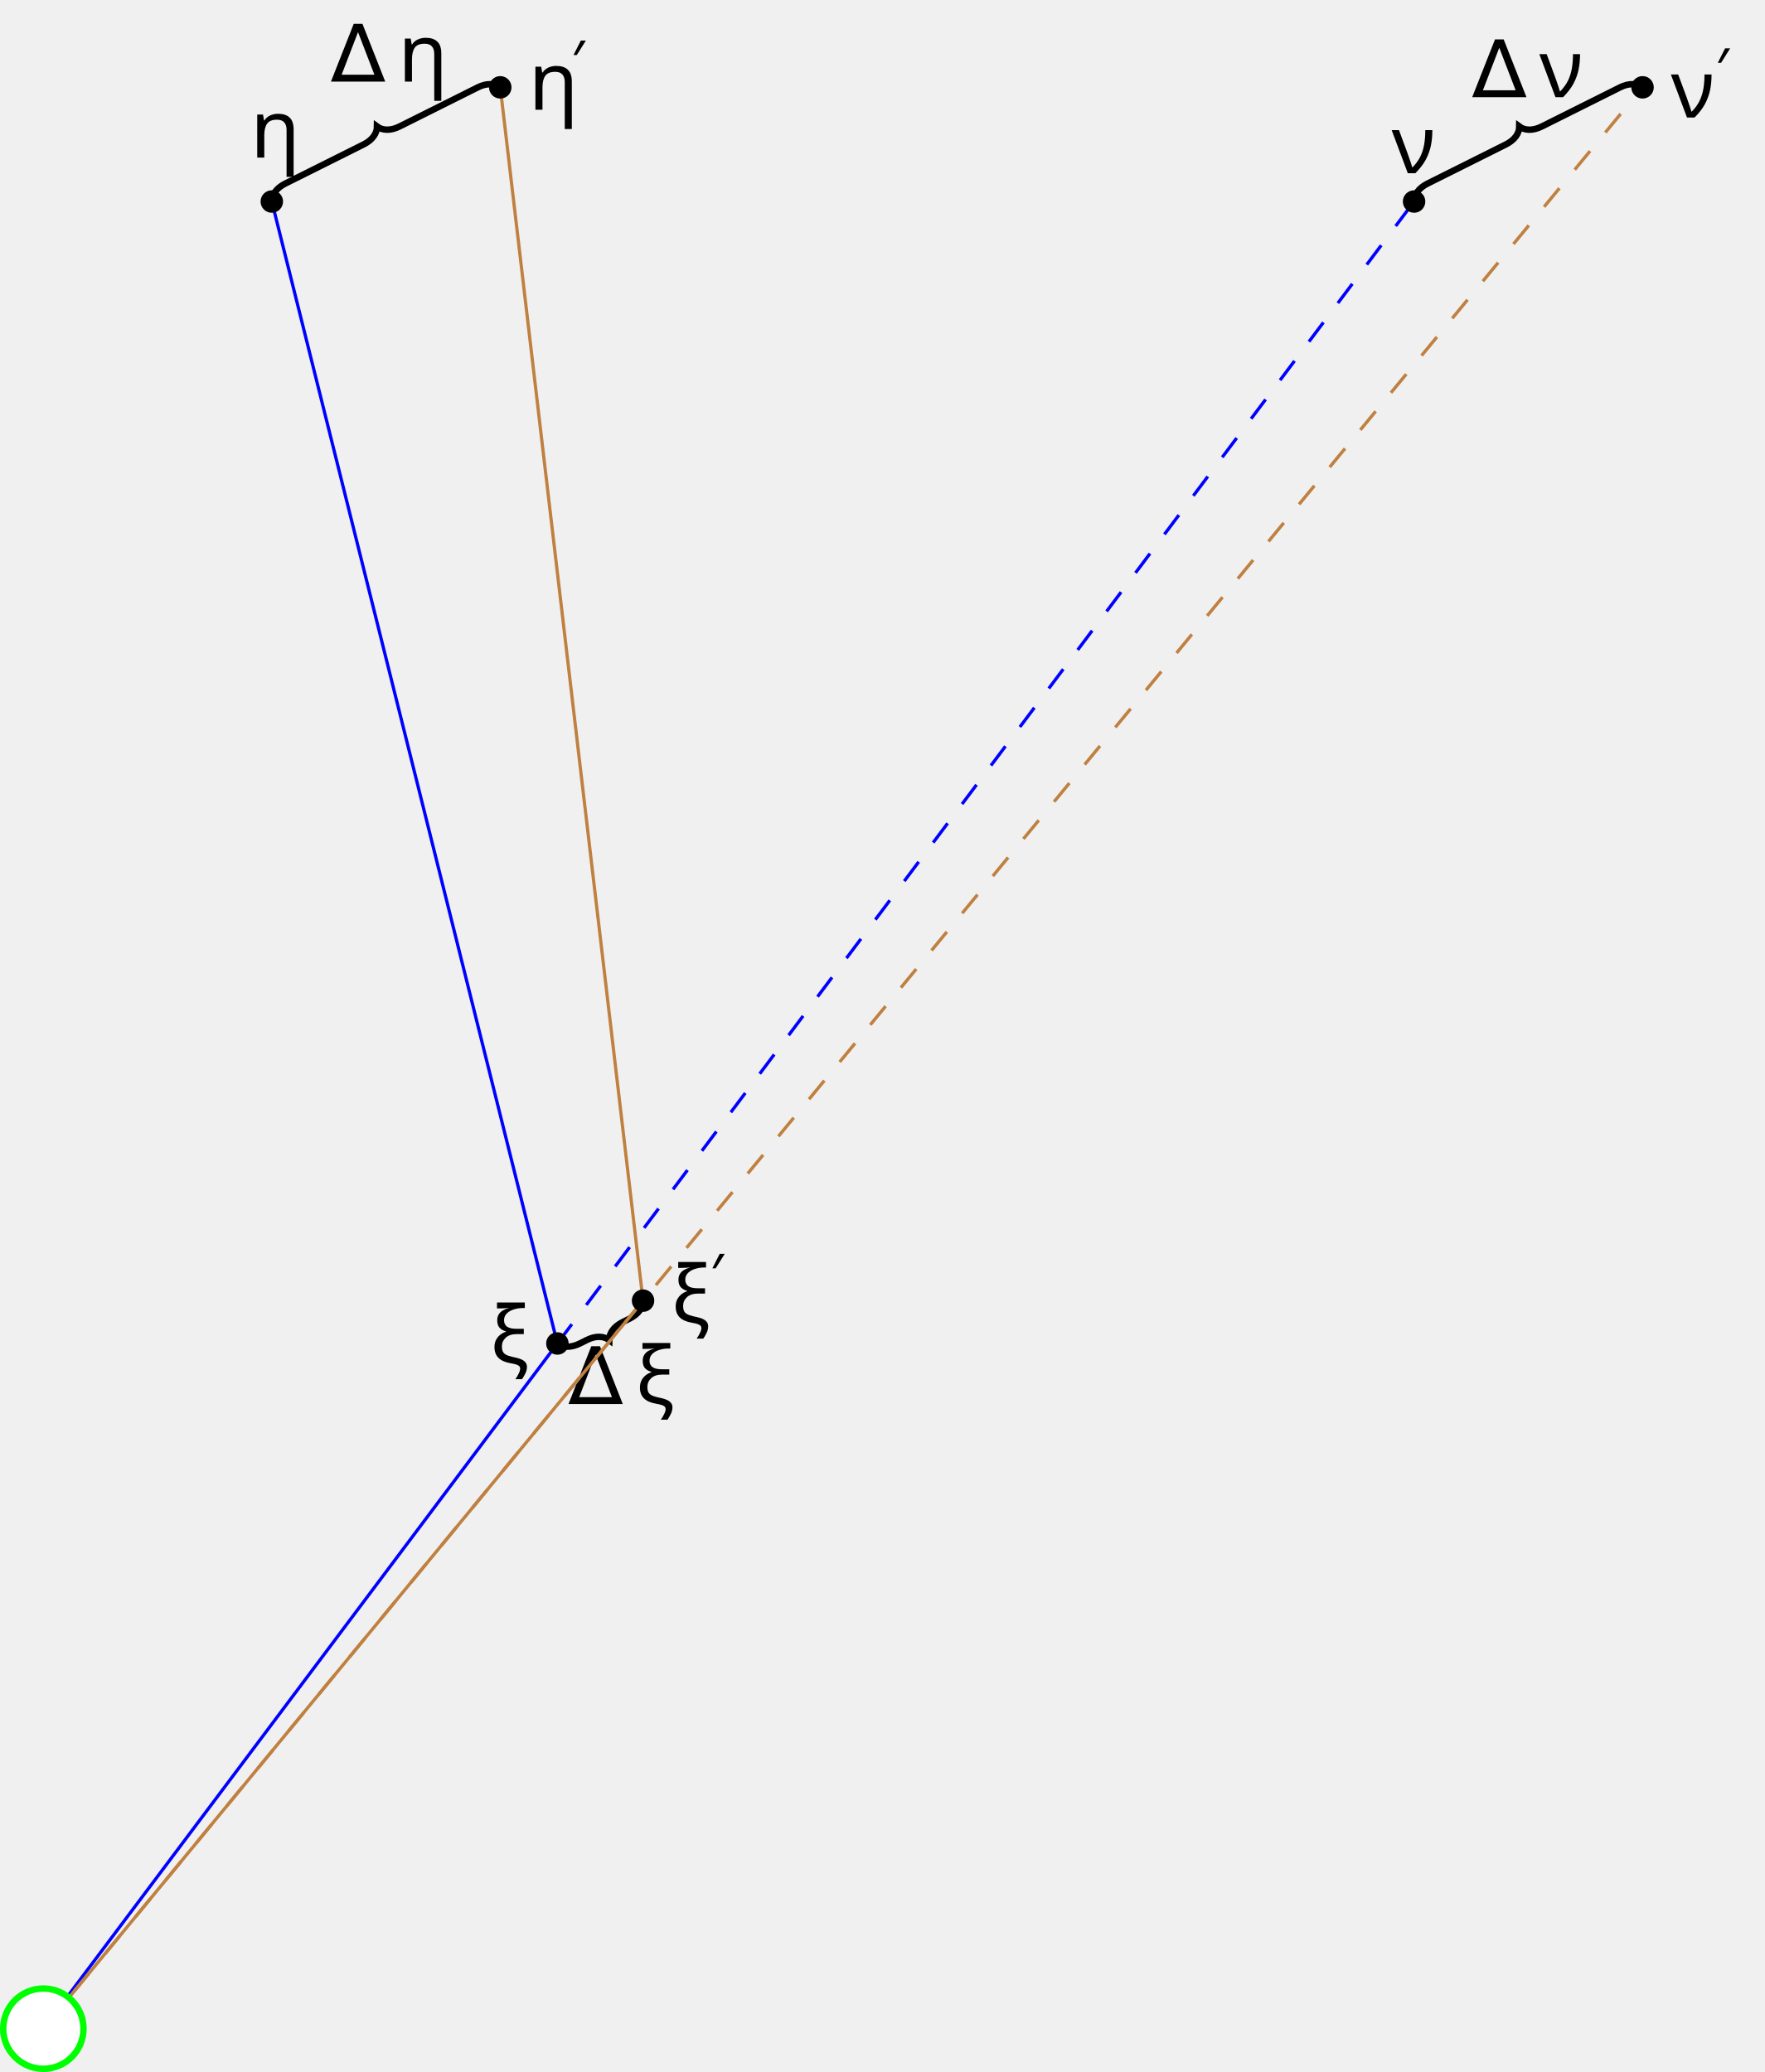
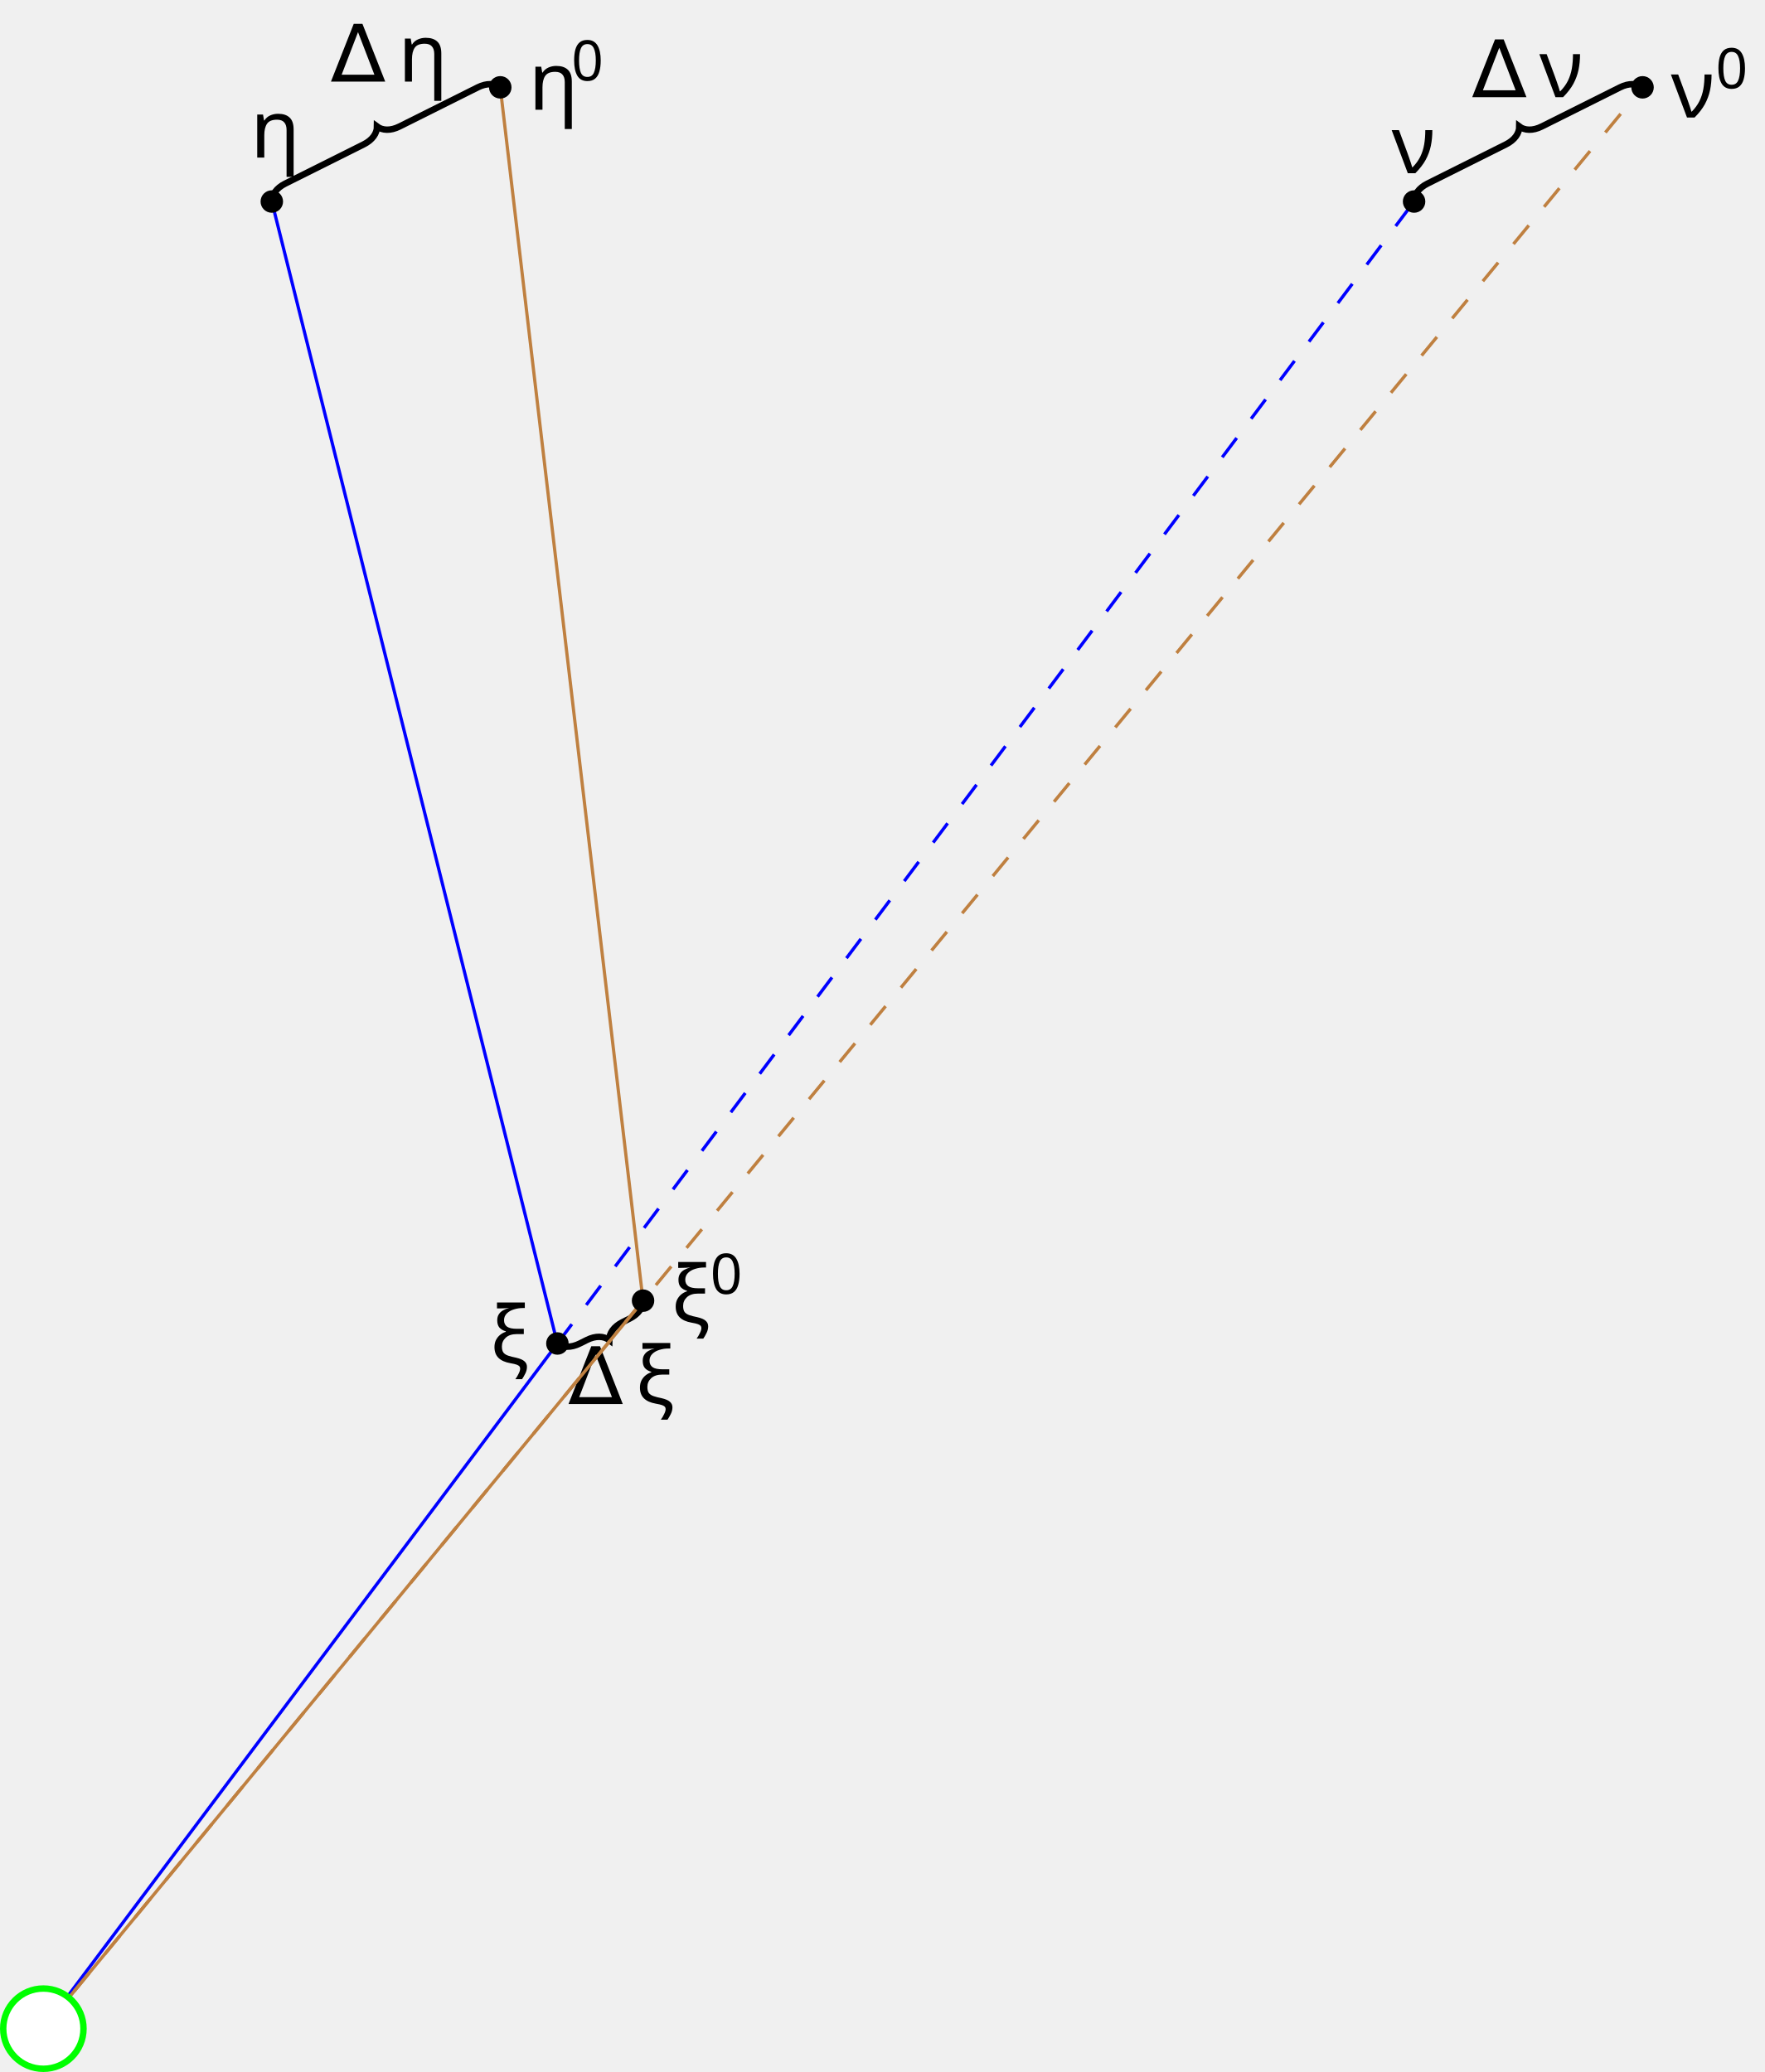
<svg xmlns="http://www.w3.org/2000/svg" version="1.1" id="svg2" xml:space="preserve" width="291.995" height="342.889" viewBox="0 0 291.995 342.889">
  <defs id="defs6" />
-   <g id="g8" transform="matrix(1.333333,0,0,-1.333333,0,342.8893)">
-     <g id="g10" transform="translate(5.38,5.38)">
-       <g id="g12">
-         <g id="g14" />
+   <g id="g10" transform="matrix(1.333333,0,0,-1.333333,0,342.8893)">
+     <g id="g12" transform="translate(5.38,5.38)">
+       <g id="g14">
        <g id="g16" />
-         <g id="g18">
-           <g id="g20" />
-           <g id="g22">
-             <g id="g24" transform="translate(25.694,232.228)">
-               <g id="g26">
-                 <g id="g28" transform="translate(-31.074,-237.608)">
-                   <text transform="matrix(1,0,0,-1,31.074,237.608)" style="font-variant:normal;font-weight:normal;font-size:9.963px;font-family:CMMI10;-inkscape-font-specification:CMMI10;writing-mode:lr-tb;fill:#000000;fill-opacity:1;fill-rule:nonzero;stroke:none" id="text32">
-                     <tspan x="0" y="0" id="tspan30">η</tspan>
-                   </text>
-                   <g id="g34" transform="translate(31.074,237.608)" />
-                 </g>
-               </g>
-               <g id="g36" transform="translate(-25.694,-232.228)" />
-             </g>
-           </g>
-           <g id="g38" />
-           <g id="g40">
-             <g id="g42" transform="translate(60.212,238.168)">
-               <g id="g44">
-                 <g id="g46" transform="translate(-65.592,-243.548)">
-                   <text transform="matrix(1,0,0,-1,65.592,243.548)" style="font-variant:normal;font-weight:normal;font-size:9.963px;font-family:CMMI10;-inkscape-font-specification:CMMI10;writing-mode:lr-tb;fill:#000000;fill-opacity:1;fill-rule:nonzero;stroke:none" id="text50">
-                     <tspan x="0" y="0" id="tspan48">η</tspan>
-                   </text>
-                   <text transform="matrix(1,0,0,-1,70.897,247.164)" style="font-variant:normal;font-weight:normal;font-size:6.974px;font-family:CMSY7;-inkscape-font-specification:CMSY7;writing-mode:lr-tb;fill:#000000;fill-opacity:1;fill-rule:nonzero;stroke:none" id="text54">
-                     <tspan x="0" y="0" id="tspan52">′</tspan>
-                   </text>
-                   <g id="g56" transform="translate(65.592,243.548)" />
-                 </g>
-               </g>
-               <g id="g58" transform="translate(-60.212,-238.168)" />
-             </g>
-           </g>
-           <g id="g60" />
-           <g id="g62">
-             <g id="g64" transform="translate(167.301,230.291)">
-               <g id="g66">
-                 <g id="g68" transform="translate(-172.681,-235.671)">
-                   <text transform="matrix(1,0,0,-1,172.681,235.671)" style="font-variant:normal;font-weight:normal;font-size:9.963px;font-family:CMMI10;-inkscape-font-specification:CMMI10;writing-mode:lr-tb;fill:#000000;fill-opacity:1;fill-rule:nonzero;stroke:none" id="text72">
-                     <tspan x="0" y="0" id="tspan70">ν</tspan>
-                   </text>
-                   <g id="g74" transform="translate(172.681,235.671)" />
-                 </g>
-               </g>
-               <g id="g76" transform="translate(-167.301,-230.291)" />
-             </g>
-           </g>
-           <g id="g78" />
-           <g id="g80">
-             <g id="g82" transform="translate(201.945,237.2)">
-               <g id="g84">
-                 <g id="g86" transform="translate(-207.325,-242.58)">
-                   <text transform="matrix(1,0,0,-1,207.325,242.58)" style="font-variant:normal;font-weight:normal;font-size:9.963px;font-family:CMMI10;-inkscape-font-specification:CMMI10;writing-mode:lr-tb;fill:#000000;fill-opacity:1;fill-rule:nonzero;stroke:none" id="text90">
-                     <tspan x="0" y="0" id="tspan88">ν</tspan>
-                   </text>
-                   <text transform="matrix(1,0,0,-1,212.88,246.195)" style="font-variant:normal;font-weight:normal;font-size:6.974px;font-family:CMSY7;-inkscape-font-specification:CMSY7;writing-mode:lr-tb;fill:#000000;fill-opacity:1;fill-rule:nonzero;stroke:none" id="text94">
-                     <tspan x="0" y="0" id="tspan92">′</tspan>
-                   </text>
-                   <g id="g96" transform="translate(207.325,242.58)" />
-                 </g>
-               </g>
-               <g id="g98" transform="translate(-201.945,-237.2)" />
-             </g>
-           </g>
-           <g id="g100" />
-           <g id="g102">
-             <g id="g104" transform="translate(55.443,82.549)">
-               <g id="g106">
-                 <g id="g108" transform="translate(-60.823,-87.929)">
-                   <text transform="matrix(1,0,0,-1,60.823,87.929)" style="font-variant:normal;font-weight:normal;font-size:9.963px;font-family:CMMI10;-inkscape-font-specification:CMMI10;writing-mode:lr-tb;fill:#000000;fill-opacity:1;fill-rule:nonzero;stroke:none" id="text112">
-                     <tspan x="0" y="0" id="tspan110">ξ</tspan>
-                   </text>
-                   <g id="g114" transform="translate(60.823,87.929)" />
-                 </g>
-               </g>
-               <g id="g116" transform="translate(-55.443,-82.549)" />
-             </g>
-           </g>
-           <g id="g118" />
-           <g id="g120">
-             <g id="g122" transform="translate(77.929,87.578)">
-               <g id="g124">
-                 <g id="g126" transform="translate(-83.309,-92.958)">
-                   <text transform="matrix(1,0,0,-1,83.309,92.958)" style="font-variant:normal;font-weight:normal;font-size:9.963px;font-family:CMMI10;-inkscape-font-specification:CMMI10;writing-mode:lr-tb;fill:#000000;fill-opacity:1;fill-rule:nonzero;stroke:none" id="text130">
-                     <tspan x="0" y="0" id="tspan128">ξ</tspan>
-                   </text>
-                   <text transform="matrix(1,0,0,-1,88.126,96.573)" style="font-variant:normal;font-weight:normal;font-size:6.974px;font-family:CMSY7;-inkscape-font-specification:CMSY7;writing-mode:lr-tb;fill:#000000;fill-opacity:1;fill-rule:nonzero;stroke:none" id="text134">
-                     <tspan x="0" y="0" id="tspan132">′</tspan>
-                   </text>
-                   <g id="g136" transform="translate(83.309,92.958)" />
-                 </g>
-               </g>
-               <g id="g138" transform="translate(-77.929,-87.578)" />
-             </g>
-           </g>
-           <g id="g140" />
-           <g id="g142">
-             <path d="m 28.347,226.774 c 0,0.835 0.557,1.671 1.671,2.228 l 9.713,4.856 c 1.114,0.557 1.671,1.392 1.671,2.228 0.668,-0.501 1.671,-0.557 2.785,-4e-5 l 9.713,4.856 c 1.114,0.557 2.116,0.501 2.784,-3e-5" style="fill:none;stroke:#000000;stroke-width:0.797;stroke-linecap:butt;stroke-linejoin:miter;stroke-miterlimit:10;stroke-dasharray:none;stroke-opacity:1" id="path144" />
-             <g id="g146">
-               <g id="g148" transform="translate(35.716,241.659)">
-                 <g id="g150">
-                   <g id="g152" transform="translate(-41.096,-247.039)">
-                     <text transform="matrix(1,0,0,-1,41.096,247.039)" style="font-variant:normal;font-weight:normal;font-size:9.963px;font-family:CMR10;-inkscape-font-specification:CMR10;writing-mode:lr-tb;fill:#000000;fill-opacity:1;fill-rule:nonzero;stroke:none" id="text156">
-                       <tspan x="0" y="0" id="tspan154">∆</tspan>
-                     </text>
-                     <text transform="matrix(1,0,0,-1,49.398,247.039)" style="font-variant:normal;font-weight:normal;font-size:9.963px;font-family:CMMI10;-inkscape-font-specification:CMMI10;writing-mode:lr-tb;fill:#000000;fill-opacity:1;fill-rule:nonzero;stroke:none" id="text160">
-                       <tspan x="0" y="0" id="tspan158">η</tspan>
-                     </text>
-                     <g id="g162" transform="translate(41.096,247.039)" />
+         <g id="g18" />
+         <g id="g20">
+           <g id="g22" />
+           <g id="g24">
+             <g id="g26" transform="translate(25.694,232.228)">
+               <g id="g28">
+                 <g id="g30" transform="translate(-31.074,-237.608)">
+                   <text transform="matrix(1,0,0,-1,31.074,237.608)" style="font-variant:normal;font-weight:normal;font-size:9.963px;font-family:CMMI10;-inkscape-font-specification:CMMI10;writing-mode:lr-tb;fill:#000000;fill-opacity:1;fill-rule:nonzero;stroke:none" id="text34">
+                     <tspan x="0" y="0" id="tspan32">η</tspan>
+                   </text>
+                   <g id="g36" transform="translate(31.074,237.608)" />
+                 </g>
+               </g>
+               <g id="g38" transform="translate(-25.694,-232.228)" />
+             </g>
+           </g>
+           <g id="g40" />
+           <g id="g42">
+             <g id="g44" transform="translate(60.212,238.168)">
+               <g id="g46">
+                 <g id="g48" transform="translate(-65.592,-243.548)">
+                   <text transform="matrix(1,0,0,-1,65.592,243.548)" style="font-variant:normal;font-weight:normal;font-size:9.963px;font-family:CMMI10;-inkscape-font-specification:CMMI10;writing-mode:lr-tb;fill:#000000;fill-opacity:1;fill-rule:nonzero;stroke:none" id="text52">
+                     <tspan x="0" y="0" id="tspan50">η</tspan>
+                   </text>
+                   <text transform="matrix(1,0,0,-1,70.897,247.164)" style="font-variant:normal;font-weight:normal;font-size:6.974px;font-family:CMSY7;-inkscape-font-specification:CMSY7;writing-mode:lr-tb;fill:#000000;fill-opacity:1;fill-rule:nonzero;stroke:none" id="text56">
+                     <tspan x="0" y="0" id="tspan54">0</tspan>
+                   </text>
+                   <g id="g58" transform="translate(65.592,243.548)" />
+                 </g>
+               </g>
+               <g id="g60" transform="translate(-60.212,-238.168)" />
+             </g>
+           </g>
+           <g id="g62" />
+           <g id="g64">
+             <g id="g66" transform="translate(167.301,230.291)">
+               <g id="g68">
+                 <g id="g70" transform="translate(-172.681,-235.671)">
+                   <text transform="matrix(1,0,0,-1,172.681,235.671)" style="font-variant:normal;font-weight:normal;font-size:9.963px;font-family:CMMI10;-inkscape-font-specification:CMMI10;writing-mode:lr-tb;fill:#000000;fill-opacity:1;fill-rule:nonzero;stroke:none" id="text74">
+                     <tspan x="0" y="0" id="tspan72">ν</tspan>
+                   </text>
+                   <g id="g76" transform="translate(172.681,235.671)" />
+                 </g>
+               </g>
+               <g id="g78" transform="translate(-167.301,-230.291)" />
+             </g>
+           </g>
+           <g id="g80" />
+           <g id="g82">
+             <g id="g84" transform="translate(201.945,237.2)">
+               <g id="g86">
+                 <g id="g88" transform="translate(-207.325,-242.58)">
+                   <text transform="matrix(1,0,0,-1,207.325,242.58)" style="font-variant:normal;font-weight:normal;font-size:9.963px;font-family:CMMI10;-inkscape-font-specification:CMMI10;writing-mode:lr-tb;fill:#000000;fill-opacity:1;fill-rule:nonzero;stroke:none" id="text92">
+                     <tspan x="0" y="0" id="tspan90">ν</tspan>
+                   </text>
+                   <text transform="matrix(1,0,0,-1,212.88,246.195)" style="font-variant:normal;font-weight:normal;font-size:6.974px;font-family:CMSY7;-inkscape-font-specification:CMSY7;writing-mode:lr-tb;fill:#000000;fill-opacity:1;fill-rule:nonzero;stroke:none" id="text96">
+                     <tspan x="0" y="0" id="tspan94">0</tspan>
+                   </text>
+                   <g id="g98" transform="translate(207.325,242.58)" />
+                 </g>
+               </g>
+               <g id="g100" transform="translate(-201.945,-237.2)" />
+             </g>
+           </g>
+           <g id="g102" />
+           <g id="g104">
+             <g id="g106" transform="translate(55.443,82.549)">
+               <g id="g108">
+                 <g id="g110" transform="translate(-60.823,-87.929)">
+                   <text transform="matrix(1,0,0,-1,60.823,87.929)" style="font-variant:normal;font-weight:normal;font-size:9.963px;font-family:CMMI10;-inkscape-font-specification:CMMI10;writing-mode:lr-tb;fill:#000000;fill-opacity:1;fill-rule:nonzero;stroke:none" id="text114">
+                     <tspan x="0" y="0" id="tspan112">ξ</tspan>
+                   </text>
+                   <g id="g116" transform="translate(60.823,87.929)" />
+                 </g>
+               </g>
+               <g id="g118" transform="translate(-55.443,-82.549)" />
+             </g>
+           </g>
+           <g id="g120" />
+           <g id="g122">
+             <g id="g124" transform="translate(77.929,87.578)">
+               <g id="g126">
+                 <g id="g128" transform="translate(-83.309,-92.958)">
+                   <text transform="matrix(1,0,0,-1,83.309,92.958)" style="font-variant:normal;font-weight:normal;font-size:9.963px;font-family:CMMI10;-inkscape-font-specification:CMMI10;writing-mode:lr-tb;fill:#000000;fill-opacity:1;fill-rule:nonzero;stroke:none" id="text132">
+                     <tspan x="0" y="0" id="tspan130">ξ</tspan>
+                   </text>
+                   <text transform="matrix(1,0,0,-1,88.126,96.573)" style="font-variant:normal;font-weight:normal;font-size:6.974px;font-family:CMSY7;-inkscape-font-specification:CMSY7;writing-mode:lr-tb;fill:#000000;fill-opacity:1;fill-rule:nonzero;stroke:none" id="text136">
+                     <tspan x="0" y="0" id="tspan134">0</tspan>
+                   </text>
+                   <g id="g138" transform="translate(83.309,92.958)" />
+                 </g>
+               </g>
+               <g id="g140" transform="translate(-77.929,-87.578)" />
+             </g>
+           </g>
+           <g id="g142" />
+           <g id="g144">
+             <path d="m 28.347,226.774 c 0,0.835 0.557,1.671 1.671,2.228 l 9.713,4.856 c 1.114,0.557 1.671,1.392 1.671,2.228 0.668,-0.501 1.671,-0.557 2.785,-4e-5 l 9.713,4.856 c 1.114,0.557 2.116,0.501 2.784,-3e-5" style="fill:none;stroke:#000000;stroke-width:0.797;stroke-linecap:butt;stroke-linejoin:miter;stroke-miterlimit:10;stroke-dasharray:none;stroke-opacity:1" id="path146" />
+             <g id="g148">
+               <g id="g150" transform="translate(35.716,241.659)">
+                 <g id="g152">
+                   <g id="g154" transform="translate(-41.096,-247.039)">
+                     <text transform="matrix(1,0,0,-1,41.096,247.039)" style="font-variant:normal;font-weight:normal;font-size:9.963px;font-family:CMR10;-inkscape-font-specification:CMR10;writing-mode:lr-tb;fill:#000000;fill-opacity:1;fill-rule:nonzero;stroke:none" id="text158">
+                       <tspan x="0" y="0" id="tspan156">∆</tspan>
+                     </text>
+                     <text transform="matrix(1,0,0,-1,49.398,247.039)" style="font-variant:normal;font-weight:normal;font-size:9.963px;font-family:CMMI10;-inkscape-font-specification:CMMI10;writing-mode:lr-tb;fill:#000000;fill-opacity:1;fill-rule:nonzero;stroke:none" id="text162">
+                       <tspan x="0" y="0" id="tspan160">η</tspan>
+                     </text>
+                     <g id="g164" transform="translate(41.096,247.039)" />
                  </g>
                </g>
-                 <g id="g164" transform="translate(-35.716,-241.659)" />
-               </g>
-             </g>
-           </g>
-           <g id="g166">
-             <path d="m 74.41,90.355 c 2e-5,-0.835 -0.557,-1.671 -1.671,-2.228 l -0.859,-0.43 c -1.114,-0.557 -1.671,-1.392 -1.671,-2.228 -0.668,0.501 -1.671,0.557 -2.784,1e-5 l -0.859,-0.43 c -1.114,-0.557 -2.116,-0.501 -2.784,2e-5" style="fill:none;stroke:#000000;stroke-width:0.797;stroke-linecap:butt;stroke-linejoin:miter;stroke-miterlimit:10;stroke-dasharray:none;stroke-opacity:1" id="path168" />
-             <g id="g170">
-               <g id="g172" transform="translate(65.192,77.524)">
-                 <g id="g174">
-                   <g id="g176" transform="translate(-70.572,-82.904)">
-                     <text transform="matrix(1,0,0,-1,70.572,82.904)" style="font-variant:normal;font-weight:normal;font-size:9.963px;font-family:CMR10;-inkscape-font-specification:CMR10;writing-mode:lr-tb;fill:#000000;fill-opacity:1;fill-rule:nonzero;stroke:none" id="text180">
-                       <tspan x="0" y="0" id="tspan178">∆</tspan>
-                     </text>
-                     <text transform="matrix(1,0,0,-1,78.874,82.904)" style="font-variant:normal;font-weight:normal;font-size:9.963px;font-family:CMMI10;-inkscape-font-specification:CMMI10;writing-mode:lr-tb;fill:#000000;fill-opacity:1;fill-rule:nonzero;stroke:none" id="text184">
-                       <tspan x="0" y="0" id="tspan182">ξ</tspan>
-                     </text>
-                     <g id="g186" transform="translate(70.572,82.904)" />
+                 <g id="g166" transform="translate(-35.716,-241.659)" />
+               </g>
+             </g>
+           </g>
+           <g id="g168">
+             <path d="m 74.41,90.355 c 2e-5,-0.835 -0.557,-1.671 -1.671,-2.228 l -0.859,-0.43 c -1.114,-0.557 -1.671,-1.392 -1.671,-2.228 -0.668,0.501 -1.671,0.557 -2.784,1e-5 l -0.859,-0.43 c -1.114,-0.557 -2.116,-0.501 -2.784,2e-5" style="fill:none;stroke:#000000;stroke-width:0.797;stroke-linecap:butt;stroke-linejoin:miter;stroke-miterlimit:10;stroke-dasharray:none;stroke-opacity:1" id="path170" />
+             <g id="g172">
+               <g id="g174" transform="translate(65.192,77.524)">
+                 <g id="g176">
+                   <g id="g178" transform="translate(-70.572,-82.904)">
+                     <text transform="matrix(1,0,0,-1,70.572,82.904)" style="font-variant:normal;font-weight:normal;font-size:9.963px;font-family:CMR10;-inkscape-font-specification:CMR10;writing-mode:lr-tb;fill:#000000;fill-opacity:1;fill-rule:nonzero;stroke:none" id="text182">
+                       <tspan x="0" y="0" id="tspan180">∆</tspan>
+                     </text>
+                     <text transform="matrix(1,0,0,-1,78.874,82.904)" style="font-variant:normal;font-weight:normal;font-size:9.963px;font-family:CMMI10;-inkscape-font-specification:CMMI10;writing-mode:lr-tb;fill:#000000;fill-opacity:1;fill-rule:nonzero;stroke:none" id="text186">
+                       <tspan x="0" y="0" id="tspan184">ξ</tspan>
+                     </text>
+                     <g id="g188" transform="translate(70.572,82.904)" />
                  </g>
                </g>
-                 <g id="g188" transform="translate(-65.192,-77.524)" />
-               </g>
-             </g>
-           </g>
-           <g id="g190">
-             <path d="m 170.081,226.774 c 0,0.835 0.557,1.671 1.671,2.228 l 9.713,4.856 c 1.114,0.557 1.671,1.392 1.671,2.228 0.668,-0.501 1.671,-0.557 2.785,-4e-5 l 9.713,4.856 c 1.114,0.557 2.116,0.501 2.784,-3e-5" style="fill:none;stroke:#000000;stroke-width:0.797;stroke-linecap:butt;stroke-linejoin:miter;stroke-miterlimit:10;stroke-dasharray:none;stroke-opacity:1" id="path192" />
-             <g id="g194">
-               <g id="g196" transform="translate(177.323,239.722)">
-                 <g id="g198">
-                   <g id="g200" transform="translate(-182.703,-245.102)">
-                     <text transform="matrix(1,0,0,-1,182.703,245.102)" style="font-variant:normal;font-weight:normal;font-size:9.963px;font-family:CMR10;-inkscape-font-specification:CMR10;writing-mode:lr-tb;fill:#000000;fill-opacity:1;fill-rule:nonzero;stroke:none" id="text204">
-                       <tspan x="0" y="0" id="tspan202">∆</tspan>
-                     </text>
-                     <text transform="matrix(1,0,0,-1,191.005,245.102)" style="font-variant:normal;font-weight:normal;font-size:9.963px;font-family:CMMI10;-inkscape-font-specification:CMMI10;writing-mode:lr-tb;fill:#000000;fill-opacity:1;fill-rule:nonzero;stroke:none" id="text208">
-                       <tspan x="0" y="0" id="tspan206">ν</tspan>
-                     </text>
-                     <g id="g210" transform="translate(182.703,245.102)" />
+                 <g id="g190" transform="translate(-65.192,-77.524)" />
+               </g>
+             </g>
+           </g>
+           <g id="g192">
+             <path d="m 170.081,226.774 c 0,0.835 0.557,1.671 1.671,2.228 l 9.713,4.856 c 1.114,0.557 1.671,1.392 1.671,2.228 0.668,-0.501 1.671,-0.557 2.785,-4e-5 l 9.713,4.856 c 1.114,0.557 2.116,0.501 2.784,-3e-5" style="fill:none;stroke:#000000;stroke-width:0.797;stroke-linecap:butt;stroke-linejoin:miter;stroke-miterlimit:10;stroke-dasharray:none;stroke-opacity:1" id="path194" />
+             <g id="g196">
+               <g id="g198" transform="translate(177.323,239.722)">
+                 <g id="g200">
+                   <g id="g202" transform="translate(-182.703,-245.102)">
+                     <text transform="matrix(1,0,0,-1,182.703,245.102)" style="font-variant:normal;font-weight:normal;font-size:9.963px;font-family:CMR10;-inkscape-font-specification:CMR10;writing-mode:lr-tb;fill:#000000;fill-opacity:1;fill-rule:nonzero;stroke:none" id="text206">
+                       <tspan x="0" y="0" id="tspan204">∆</tspan>
+                     </text>
+                     <text transform="matrix(1,0,0,-1,191.005,245.102)" style="font-variant:normal;font-weight:normal;font-size:9.963px;font-family:CMMI10;-inkscape-font-specification:CMMI10;writing-mode:lr-tb;fill:#000000;fill-opacity:1;fill-rule:nonzero;stroke:none" id="text210">
+                       <tspan x="0" y="0" id="tspan208">ν</tspan>
+                     </text>
+                     <g id="g212" transform="translate(182.703,245.102)" />
                  </g>
                </g>
-                 <g id="g212" transform="translate(-177.323,-239.722)" />
-               </g>
-             </g>
-           </g>
-           <g id="g214">
-             <path d="M 0,0 63.78,85.04" style="fill:none;stroke:#0000ff;stroke-width:0.399;stroke-linecap:butt;stroke-linejoin:miter;stroke-miterlimit:10;stroke-dasharray:none;stroke-opacity:1" id="path216" />
-           </g>
-           <g id="g218">
-             <path d="M 63.78,85.04 28.347,226.774" style="fill:none;stroke:#0000ff;stroke-width:0.399;stroke-linecap:butt;stroke-linejoin:miter;stroke-miterlimit:10;stroke-dasharray:none;stroke-opacity:1" id="path220" />
-           </g>
-           <g id="g222">
-             <path d="M 63.78,85.04 170.081,226.774" style="fill:none;stroke:#0000ff;stroke-width:0.399;stroke-linecap:butt;stroke-linejoin:miter;stroke-miterlimit:10;stroke-dasharray:2.989, 2.989;stroke-dashoffset:0;stroke-opacity:1" id="path224" />
-           </g>
-           <g id="g226">
-             <path d="M 0,0 198.428,240.948" style="fill:none;stroke:#bf8040;stroke-width:0.399;stroke-linecap:butt;stroke-linejoin:miter;stroke-miterlimit:10;stroke-dasharray:2.989, 2.989;stroke-dashoffset:0;stroke-opacity:1" id="path228" />
-           </g>
-           <g id="g230">
-             <path d="M 0,0 74.41,90.355" style="fill:none;stroke:#bf8040;stroke-width:0.399;stroke-linecap:butt;stroke-linejoin:miter;stroke-miterlimit:10;stroke-dasharray:none;stroke-opacity:1" id="path232" />
-           </g>
-           <g id="g234">
-             <path d="M 74.41,90.355 56.694,240.948" style="fill:none;stroke:#bf8040;stroke-width:0.399;stroke-linecap:butt;stroke-linejoin:miter;stroke-miterlimit:10;stroke-dasharray:none;stroke-opacity:1" id="path236" />
-           </g>
-           <g id="g238">
-             <path d="M 4.981,0 C 4.981,2.751 2.751,4.981 0,4.981 -2.751,4.981 -4.981,2.751 -4.981,0 c 0,-2.751 2.23,-4.981 4.981,-4.981 2.751,0 4.981,2.23 4.981,4.981 z" style="fill:#ffffff;fill-opacity:1;fill-rule:nonzero;stroke:#00ff00;stroke-width:0.797;stroke-linecap:butt;stroke-linejoin:miter;stroke-miterlimit:10;stroke-dasharray:none;stroke-opacity:1" id="path240" />
-           </g>
-           <g id="g242">
-             <path d="m 29.343,226.774 c 0,0.55 -0.446,0.996 -0.996,0.996 -0.55,0 -0.996,-0.446 -0.996,-0.996 0,-0.55 0.446,-0.996 0.996,-0.996 0.55,0 0.996,0.446 0.996,0.996 z" style="fill:#000000;fill-opacity:1;fill-rule:nonzero;stroke:#000000;stroke-width:0.797;stroke-linecap:butt;stroke-linejoin:miter;stroke-miterlimit:10;stroke-dasharray:none;stroke-opacity:1" id="path244" />
-           </g>
-           <g id="g246">
-             <path d="m 171.077,226.774 c 0,0.55 -0.446,0.996 -0.996,0.996 -0.55,0 -0.996,-0.446 -0.996,-0.996 0,-0.55 0.446,-0.996 0.996,-0.996 0.55,0 0.996,0.446 0.996,0.996 z" style="fill:#000000;fill-opacity:1;fill-rule:nonzero;stroke:#000000;stroke-width:0.797;stroke-linecap:butt;stroke-linejoin:miter;stroke-miterlimit:10;stroke-dasharray:none;stroke-opacity:1" id="path248" />
-           </g>
-           <g id="g250">
-             <path d="m 64.777,85.04 c 0,0.55 -0.446,0.996 -0.996,0.996 -0.55,0 -0.996,-0.446 -0.996,-0.996 0,-0.55 0.446,-0.996 0.996,-0.996 0.55,0 0.996,0.446 0.996,0.996 z" style="fill:#000000;fill-opacity:1;fill-rule:nonzero;stroke:#000000;stroke-width:0.797;stroke-linecap:butt;stroke-linejoin:miter;stroke-miterlimit:10;stroke-dasharray:none;stroke-opacity:1" id="path252" />
-           </g>
-           <g id="g254">
-             <path d="m 199.424,240.948 c 0,0.55 -0.446,0.996 -0.996,0.996 -0.55,0 -0.996,-0.446 -0.996,-0.996 0,-0.55 0.446,-0.996 0.996,-0.996 0.55,0 0.996,0.446 0.996,0.996 z" style="fill:#000000;fill-opacity:1;fill-rule:nonzero;stroke:#000000;stroke-width:0.797;stroke-linecap:butt;stroke-linejoin:miter;stroke-miterlimit:10;stroke-dasharray:none;stroke-opacity:1" id="path256" />
-           </g>
-           <g id="g258">
-             <path d="m 57.69,240.948 c 0,0.55 -0.446,0.996 -0.996,0.996 -0.55,0 -0.996,-0.446 -0.996,-0.996 0,-0.55 0.446,-0.996 0.996,-0.996 0.55,0 0.996,0.446 0.996,0.996 z" style="fill:#000000;fill-opacity:1;fill-rule:nonzero;stroke:#000000;stroke-width:0.797;stroke-linecap:butt;stroke-linejoin:miter;stroke-miterlimit:10;stroke-dasharray:none;stroke-opacity:1" id="path260" />
-           </g>
-           <g id="g262">
-             <path d="m 75.407,90.355 c 0,0.55 -0.446,0.996 -0.996,0.996 -0.55,0 -0.996,-0.446 -0.996,-0.996 0,-0.55 0.446,-0.996 0.996,-0.996 0.55,0 0.996,0.446 0.996,0.996 z" style="fill:#000000;fill-opacity:1;fill-rule:nonzero;stroke:#000000;stroke-width:0.797;stroke-linecap:butt;stroke-linejoin:miter;stroke-miterlimit:10;stroke-dasharray:none;stroke-opacity:1" id="path264" />
+                 <g id="g214" transform="translate(-177.323,-239.722)" />
+               </g>
+             </g>
+           </g>
+           <g id="g216">
+             <path d="M 0,0 63.78,85.04" style="fill:none;stroke:#0000ff;stroke-width:0.399;stroke-linecap:butt;stroke-linejoin:miter;stroke-miterlimit:10;stroke-dasharray:none;stroke-opacity:1" id="path218" />
+           </g>
+           <g id="g220">
+             <path d="M 63.78,85.04 28.347,226.774" style="fill:none;stroke:#0000ff;stroke-width:0.399;stroke-linecap:butt;stroke-linejoin:miter;stroke-miterlimit:10;stroke-dasharray:none;stroke-opacity:1" id="path222" />
+           </g>
+           <g id="g224">
+             <path d="M 63.78,85.04 170.081,226.774" style="fill:none;stroke:#0000ff;stroke-width:0.399;stroke-linecap:butt;stroke-linejoin:miter;stroke-miterlimit:10;stroke-dasharray:2.989, 2.989;stroke-dashoffset:0;stroke-opacity:1" id="path226" />
+           </g>
+           <g id="g228">
+             <path d="M 0,0 198.428,240.948" style="fill:none;stroke:#bf8040;stroke-width:0.399;stroke-linecap:butt;stroke-linejoin:miter;stroke-miterlimit:10;stroke-dasharray:2.989, 2.989;stroke-dashoffset:0;stroke-opacity:1" id="path230" />
+           </g>
+           <g id="g232">
+             <path d="M 0,0 74.41,90.355" style="fill:none;stroke:#bf8040;stroke-width:0.399;stroke-linecap:butt;stroke-linejoin:miter;stroke-miterlimit:10;stroke-dasharray:none;stroke-opacity:1" id="path234" />
+           </g>
+           <g id="g236">
+             <path d="M 74.41,90.355 56.694,240.948" style="fill:none;stroke:#bf8040;stroke-width:0.399;stroke-linecap:butt;stroke-linejoin:miter;stroke-miterlimit:10;stroke-dasharray:none;stroke-opacity:1" id="path238" />
+           </g>
+           <g id="g240">
+             <path d="M 4.981,0 C 4.981,2.751 2.751,4.981 0,4.981 -2.751,4.981 -4.981,2.751 -4.981,0 c 0,-2.751 2.23,-4.981 4.981,-4.981 2.751,0 4.981,2.23 4.981,4.981 z" style="fill:#ffffff;fill-opacity:1;fill-rule:nonzero;stroke:#00ff00;stroke-width:0.797;stroke-linecap:butt;stroke-linejoin:miter;stroke-miterlimit:10;stroke-dasharray:none;stroke-opacity:1" id="path242" />
+           </g>
+           <g id="g244">
+             <path d="m 29.343,226.774 c 0,0.55 -0.446,0.996 -0.996,0.996 -0.55,0 -0.996,-0.446 -0.996,-0.996 0,-0.55 0.446,-0.996 0.996,-0.996 0.55,0 0.996,0.446 0.996,0.996 z" style="fill:#000000;fill-opacity:1;fill-rule:nonzero;stroke:#000000;stroke-width:0.797;stroke-linecap:butt;stroke-linejoin:miter;stroke-miterlimit:10;stroke-dasharray:none;stroke-opacity:1" id="path246" />
+           </g>
+           <g id="g248">
+             <path d="m 171.077,226.774 c 0,0.55 -0.446,0.996 -0.996,0.996 -0.55,0 -0.996,-0.446 -0.996,-0.996 0,-0.55 0.446,-0.996 0.996,-0.996 0.55,0 0.996,0.446 0.996,0.996 z" style="fill:#000000;fill-opacity:1;fill-rule:nonzero;stroke:#000000;stroke-width:0.797;stroke-linecap:butt;stroke-linejoin:miter;stroke-miterlimit:10;stroke-dasharray:none;stroke-opacity:1" id="path250" />
+           </g>
+           <g id="g252">
+             <path d="m 64.777,85.04 c 0,0.55 -0.446,0.996 -0.996,0.996 -0.55,0 -0.996,-0.446 -0.996,-0.996 0,-0.55 0.446,-0.996 0.996,-0.996 0.55,0 0.996,0.446 0.996,0.996 z" style="fill:#000000;fill-opacity:1;fill-rule:nonzero;stroke:#000000;stroke-width:0.797;stroke-linecap:butt;stroke-linejoin:miter;stroke-miterlimit:10;stroke-dasharray:none;stroke-opacity:1" id="path254" />
+           </g>
+           <g id="g256">
+             <path d="m 199.424,240.948 c 0,0.55 -0.446,0.996 -0.996,0.996 -0.55,0 -0.996,-0.446 -0.996,-0.996 0,-0.55 0.446,-0.996 0.996,-0.996 0.55,0 0.996,0.446 0.996,0.996 z" style="fill:#000000;fill-opacity:1;fill-rule:nonzero;stroke:#000000;stroke-width:0.797;stroke-linecap:butt;stroke-linejoin:miter;stroke-miterlimit:10;stroke-dasharray:none;stroke-opacity:1" id="path258" />
+           </g>
+           <g id="g260">
+             <path d="m 57.69,240.948 c 0,0.55 -0.446,0.996 -0.996,0.996 -0.55,0 -0.996,-0.446 -0.996,-0.996 0,-0.55 0.446,-0.996 0.996,-0.996 0.55,0 0.996,0.446 0.996,0.996 z" style="fill:#000000;fill-opacity:1;fill-rule:nonzero;stroke:#000000;stroke-width:0.797;stroke-linecap:butt;stroke-linejoin:miter;stroke-miterlimit:10;stroke-dasharray:none;stroke-opacity:1" id="path262" />
+           </g>
+           <g id="g264">
+             <path d="m 75.407,90.355 c 0,0.55 -0.446,0.996 -0.996,0.996 -0.55,0 -0.996,-0.446 -0.996,-0.996 0,-0.55 0.446,-0.996 0.996,-0.996 0.55,0 0.996,0.446 0.996,0.996 z" style="fill:#000000;fill-opacity:1;fill-rule:nonzero;stroke:#000000;stroke-width:0.797;stroke-linecap:butt;stroke-linejoin:miter;stroke-miterlimit:10;stroke-dasharray:none;stroke-opacity:1" id="path266" />
          </g>
        </g>
      </g>
    </g>
  </g>
</svg>
